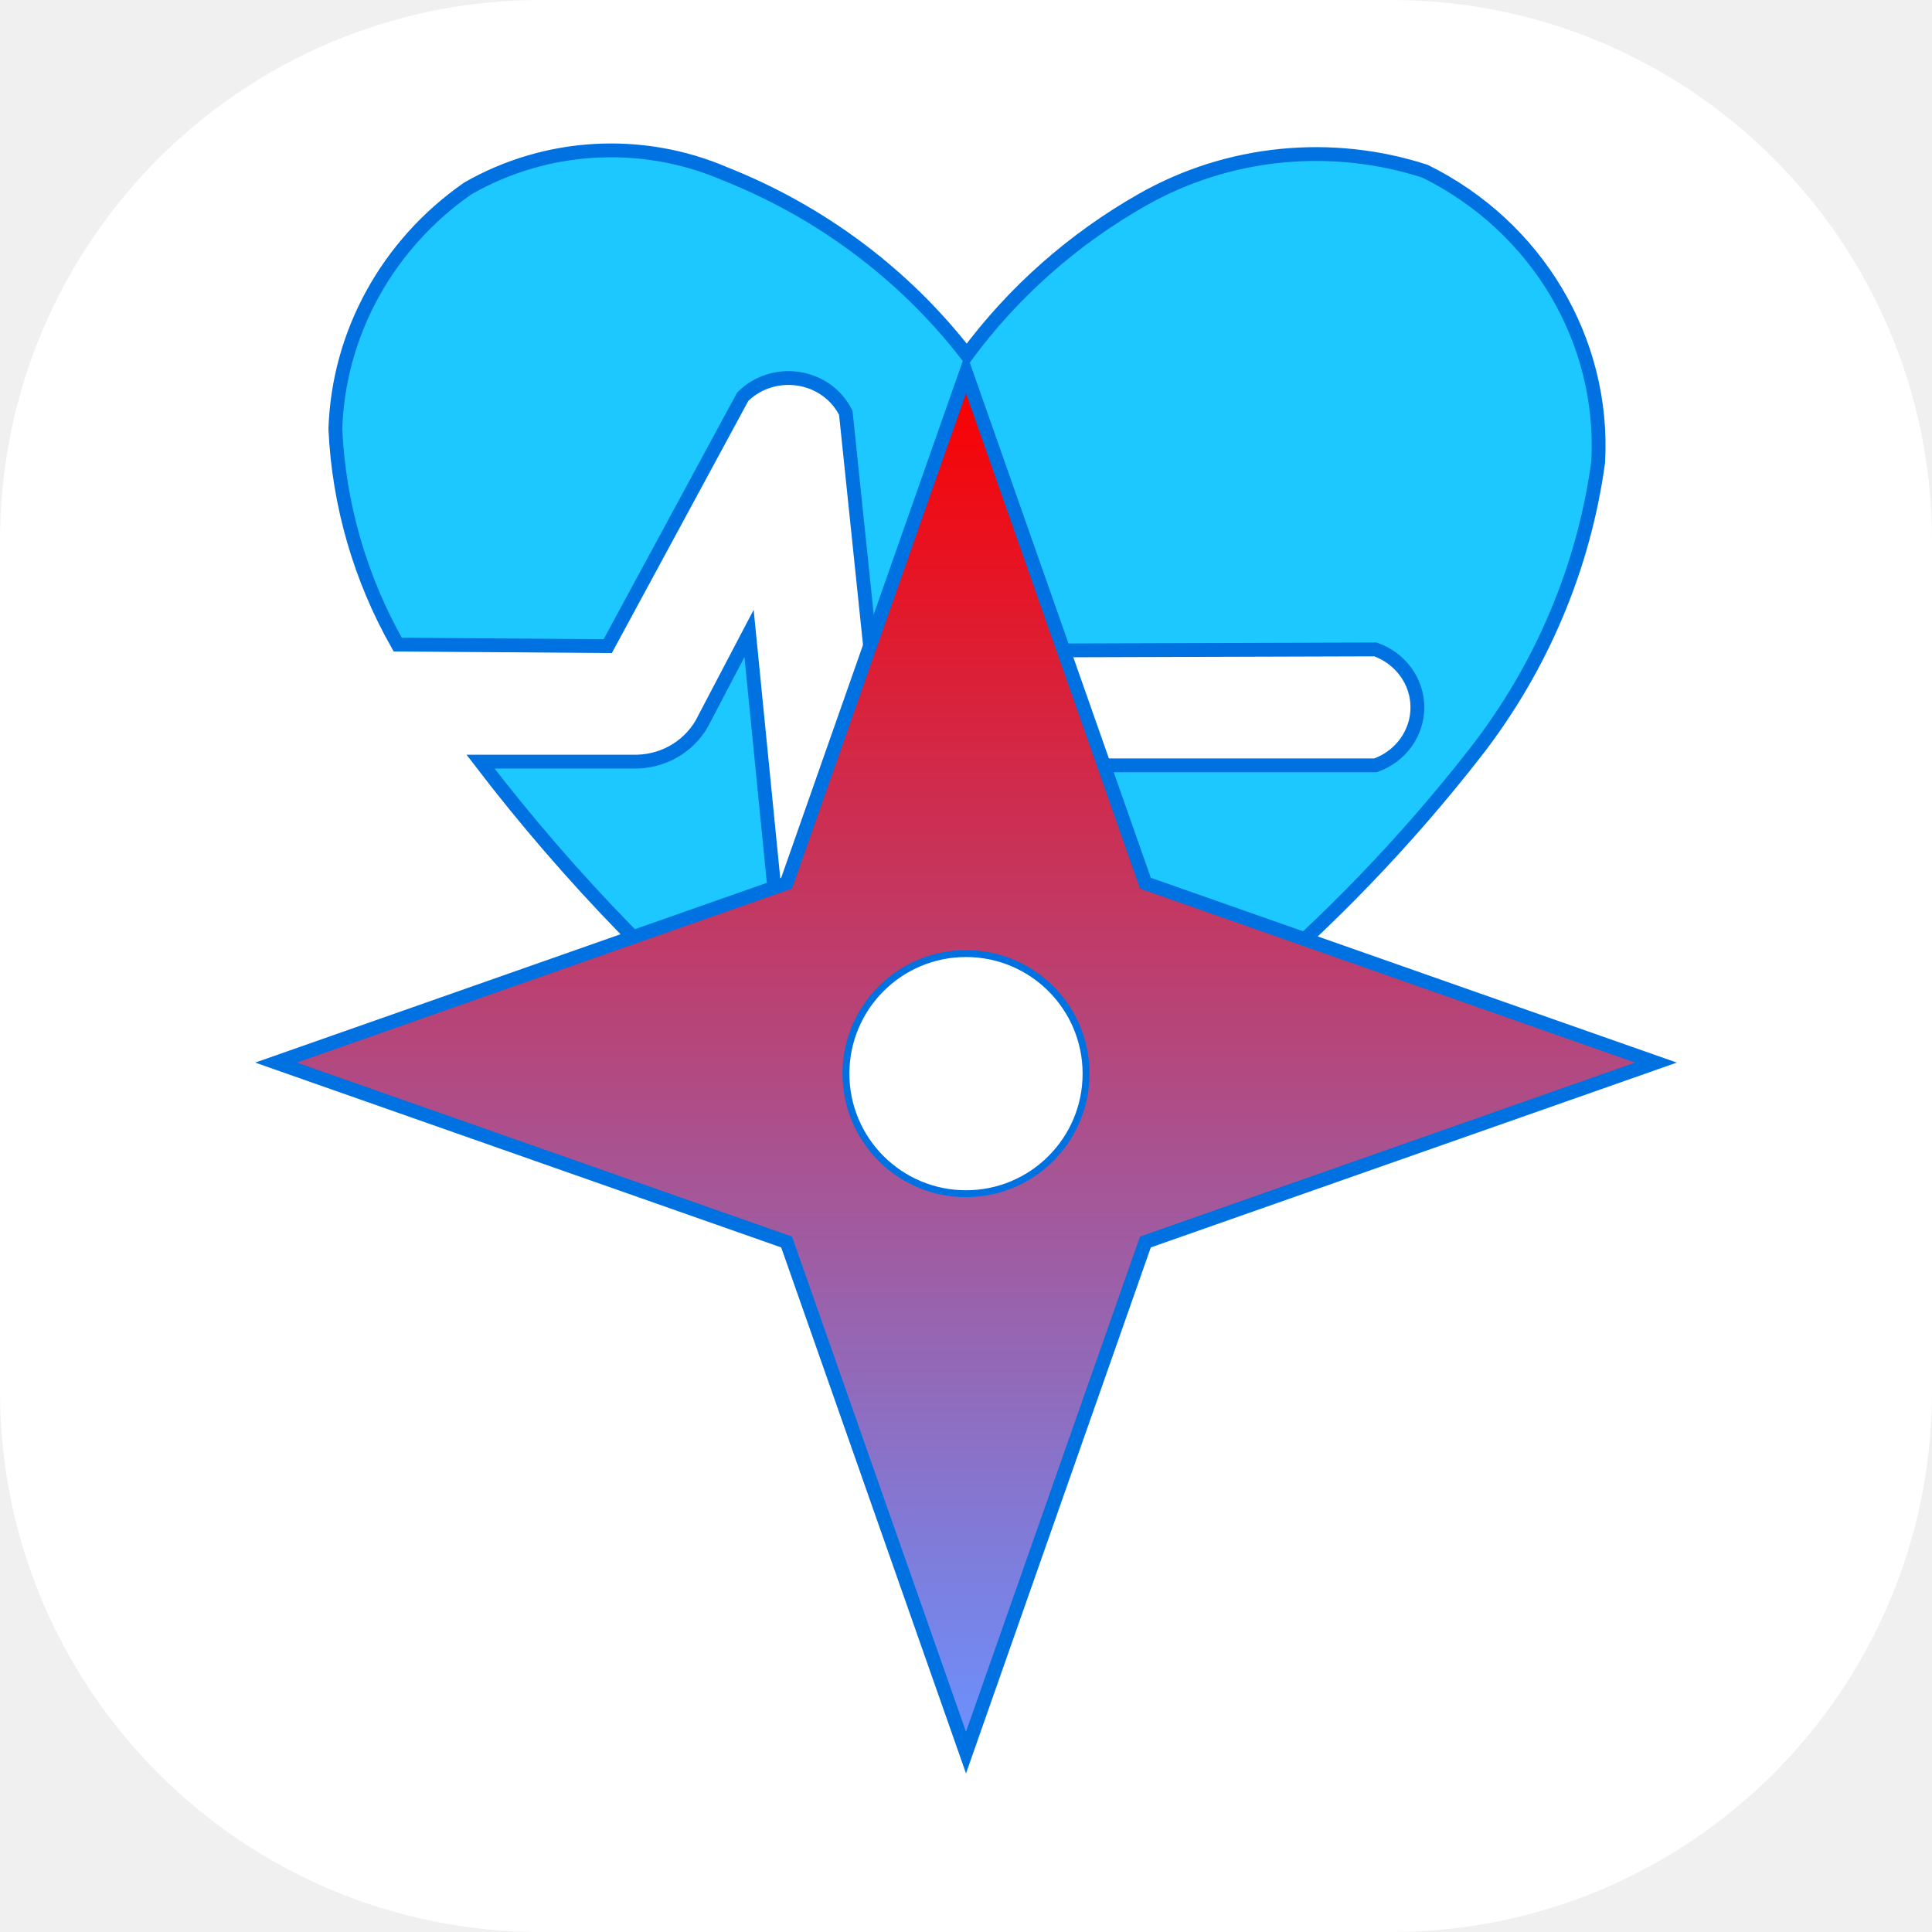
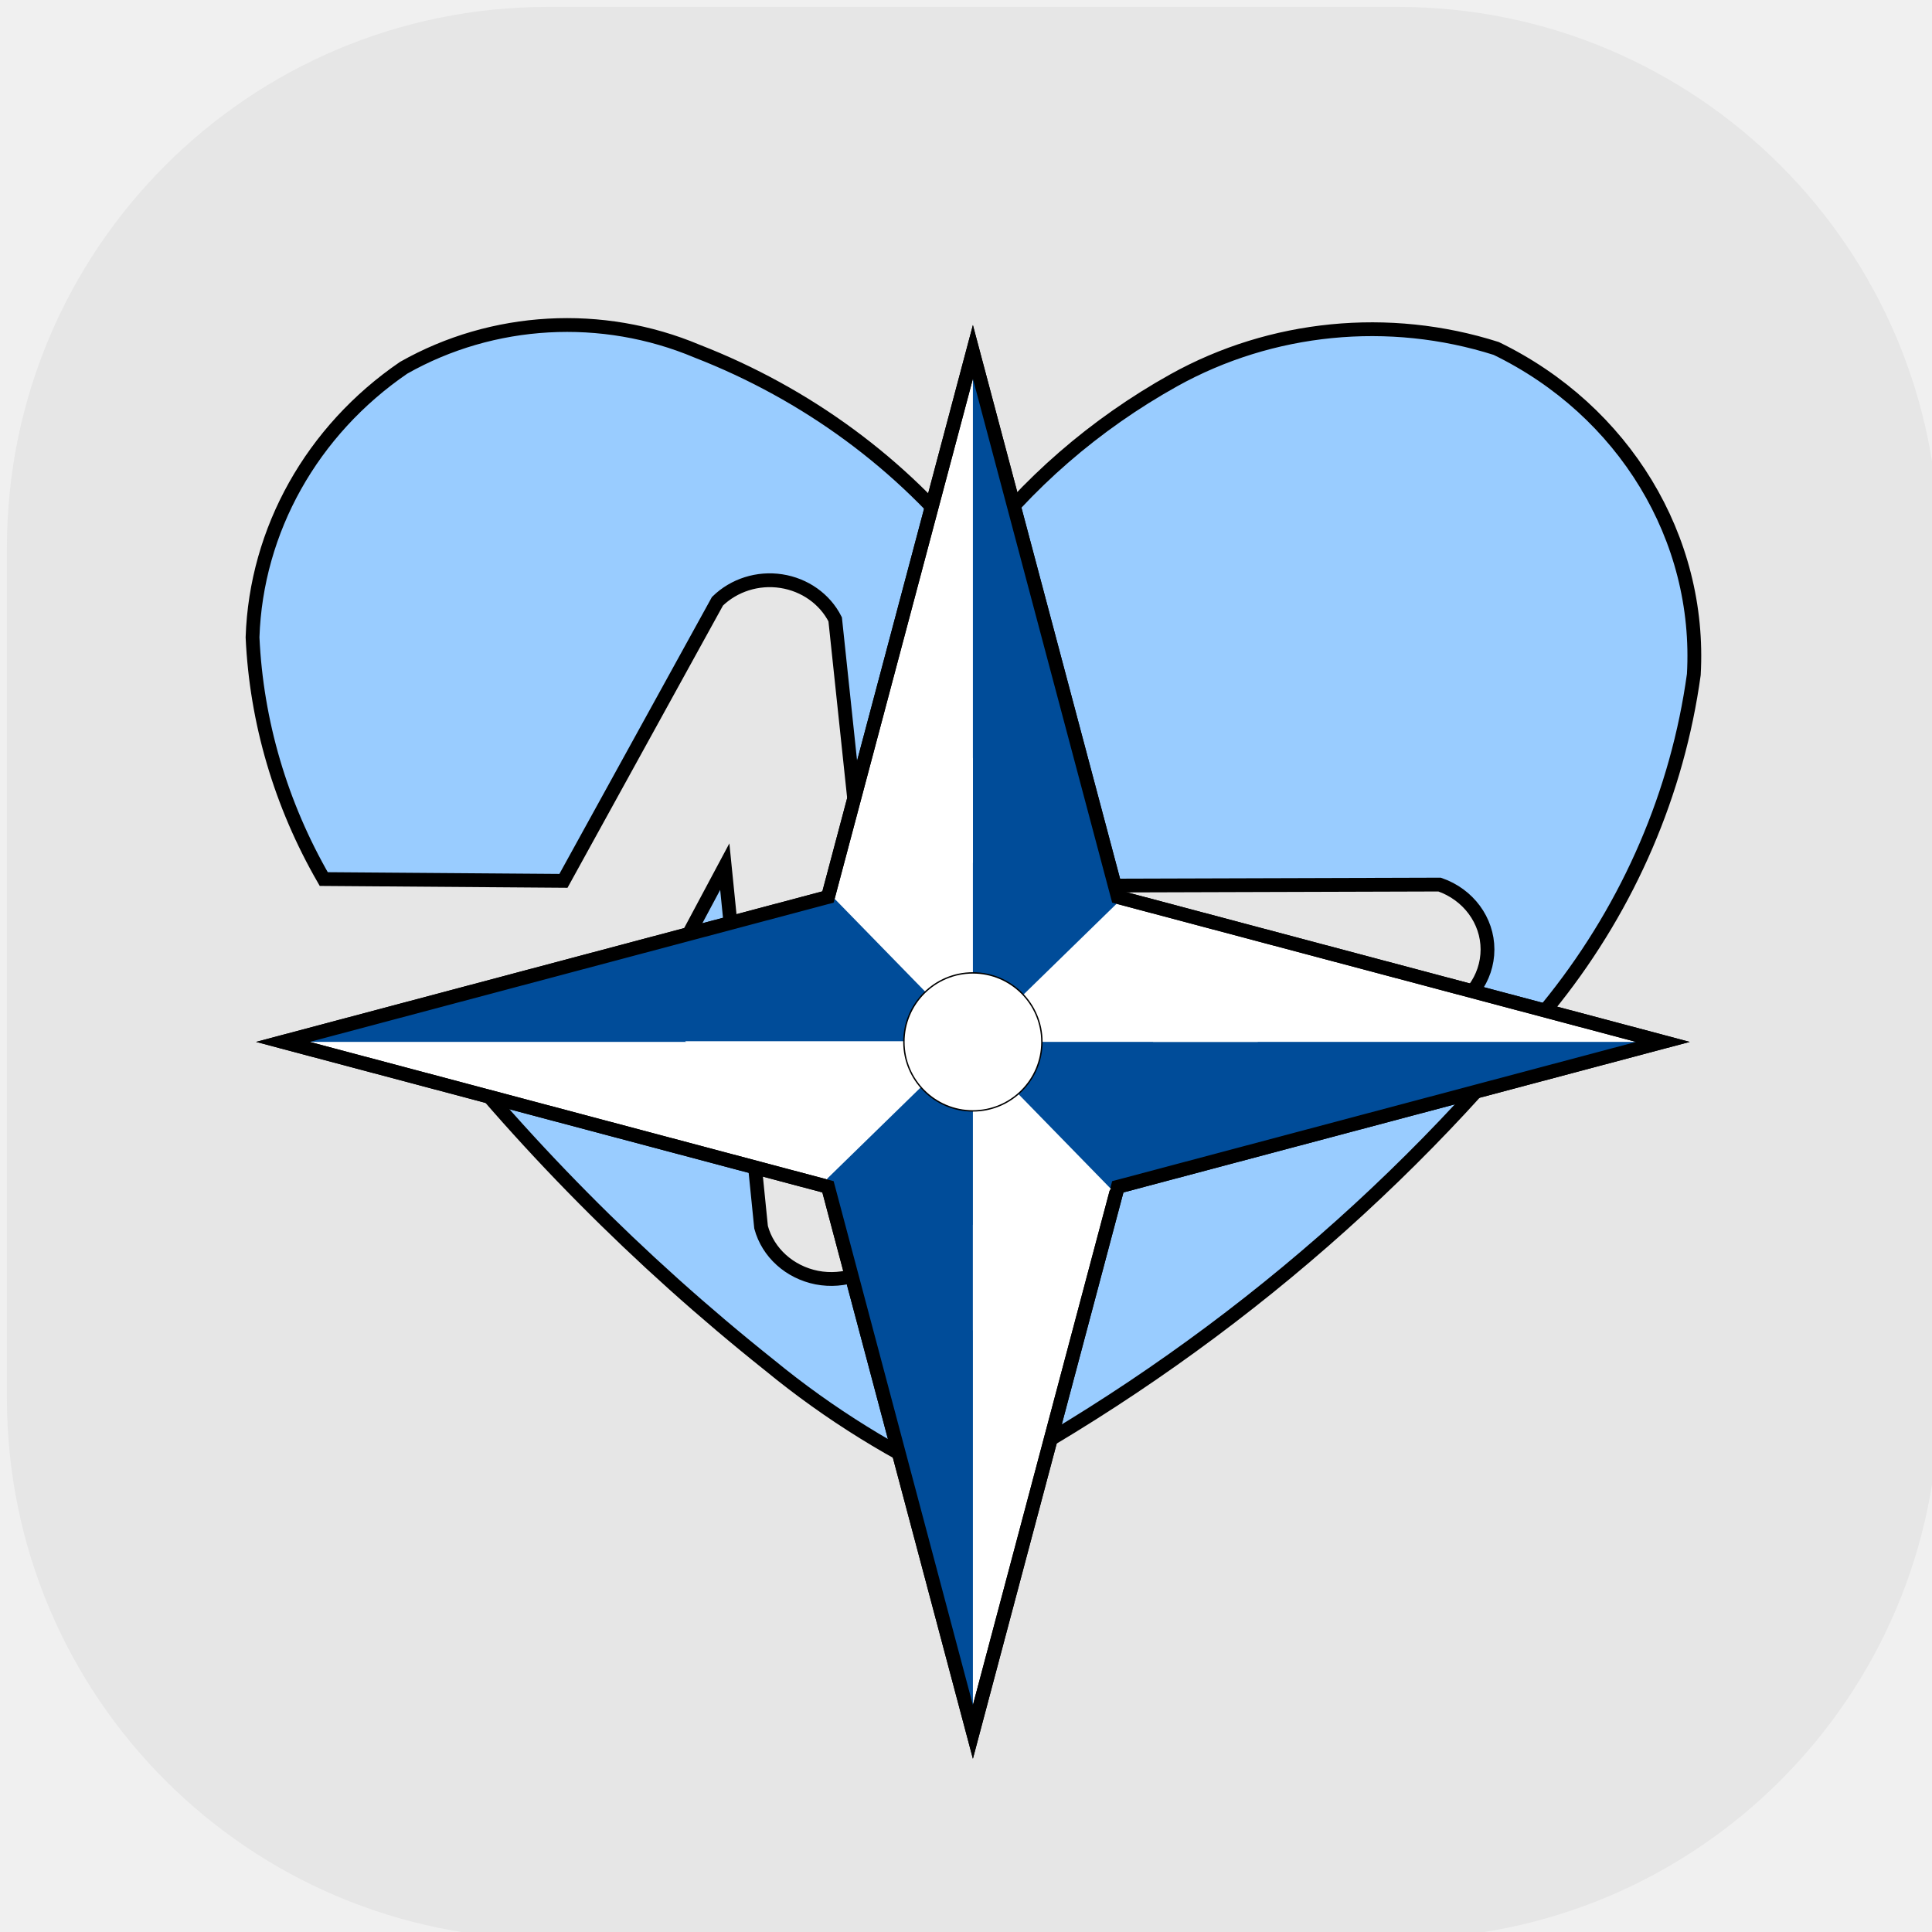
- <svg xmlns="http://www.w3.org/2000/svg" style="background: transparent; background-color: transparent; color-scheme: light;" version="1.1" width="140px" height="140px" viewBox="0 0 140 140" content="&lt;mxfile host=&quot;app.diagrams.net&quot; scale=&quot;1&quot; border=&quot;0&quot;&gt;&#10;  &lt;diagram name=&quot;Page-1&quot; id=&quot;o5OvVF_OzASVTQ5-wnKc&quot;&gt;&#10;    &lt;mxGraphModel dx=&quot;1276&quot; dy=&quot;1329&quot; grid=&quot;1&quot; gridSize=&quot;10&quot; guides=&quot;1&quot; tooltips=&quot;1&quot; connect=&quot;1&quot; arrows=&quot;1&quot; fold=&quot;1&quot; page=&quot;1&quot; pageScale=&quot;1&quot; pageWidth=&quot;850&quot; pageHeight=&quot;1100&quot; math=&quot;0&quot; shadow=&quot;0&quot;&gt;&#10;      &lt;root&gt;&#10;        &lt;mxCell id=&quot;0&quot; /&gt;&#10;        &lt;mxCell id=&quot;1&quot; parent=&quot;0&quot; /&gt;&#10;        &lt;mxCell id=&quot;2&quot; connectable=&quot;0&quot; parent=&quot;1&quot; style=&quot;group&quot; value=&quot;&quot; vertex=&quot;1&quot;&gt;&#10;          &lt;mxGeometry height=&quot;140&quot; width=&quot;140&quot; x=&quot;1205&quot; y=&quot;-650&quot; as=&quot;geometry&quot; /&gt;&#10;        &lt;/mxCell&gt;&#10;        &lt;mxCell id=&quot;3&quot; parent=&quot;2&quot; style=&quot;rounded=1;whiteSpace=wrap;html=1;strokeColor=none;arcSize=28;fillColor=default;&quot; value=&quot;&quot; vertex=&quot;1&quot;&gt;&#10;          &lt;mxGeometry height=&quot;140&quot; width=&quot;140&quot; as=&quot;geometry&quot; /&gt;&#10;        &lt;/mxCell&gt;&#10;        &lt;mxCell id=&quot;4&quot; connectable=&quot;0&quot; parent=&quot;2&quot; style=&quot;group&quot; value=&quot;&quot; vertex=&quot;1&quot;&gt;&#10;          &lt;mxGeometry height=&quot;117.8&quot; width=&quot;100&quot; x=&quot;20&quot; y=&quot;10&quot; as=&quot;geometry&quot; /&gt;&#10;        &lt;/mxCell&gt;&#10;        &lt;mxCell id=&quot;5&quot; parent=&quot;4&quot; style=&quot;verticalLabelPosition=bottom;html=1;verticalAlign=top;align=center;strokeColor=#0071E0;fillColor=#1DC7FF;shape=mxgraph.azure.health_monitoring;strokeWidth=1;&quot; value=&quot;&quot; vertex=&quot;1&quot;&gt;&#10;          &lt;mxGeometry height=&quot;76&quot; width=&quot;92&quot; x=&quot;4.3&quot; as=&quot;geometry&quot; /&gt;&#10;        &lt;/mxCell&gt;&#10;        &lt;mxCell id=&quot;6&quot; parent=&quot;4&quot; style=&quot;verticalLabelPosition=bottom;verticalAlign=top;html=1;shape=mxgraph.basic.4_point_star_2;dx=0.74;strokeWidth=1;fillStyle=auto;fillColor=light-dark(#6B91FF,#5C7FCE);gradientColor=#FA0000;gradientDirection=north;strokeColor=#0071E0;&quot; value=&quot;&quot; vertex=&quot;1&quot;&gt;&#10;          &lt;mxGeometry height=&quot;100&quot; width=&quot;100&quot; y=&quot;17&quot; as=&quot;geometry&quot; /&gt;&#10;        &lt;/mxCell&gt;&#10;        &lt;mxCell id=&quot;7&quot; parent=&quot;4&quot; style=&quot;ellipse;whiteSpace=wrap;html=1;aspect=fixed;fillColor=default;strokeColor=light-dark(#0071E0,#5C7FCE);strokeWidth=0.5;&quot; value=&quot;&quot; vertex=&quot;1&quot;&gt;&#10;          &lt;mxGeometry height=&quot;17.4&quot; width=&quot;17.4&quot; x=&quot;41.3&quot; y=&quot;59.1&quot; as=&quot;geometry&quot; /&gt;&#10;        &lt;/mxCell&gt;&#10;      &lt;/root&gt;&#10;    &lt;/mxGraphModel&gt;&#10;  &lt;/diagram&gt;&#10;&lt;/mxfile&gt;&#10;">
-   <defs>
-     <linearGradient x1="0%" y1="100%" x2="0%" y2="0%" id="drawio-svg-AUFPAwltGtKPxoDvUfi6-gradient-_fa0000-1-_6b91ff-1-s-0">
-       <stop offset="0%" stop-color="#6B91FF" stop-opacity="1" style="stop-color: rgb(107, 145, 255); stop-opacity: 1;" />
-       <stop offset="100%" stop-color="#FA0000" stop-opacity="1" style="stop-color: rgb(250, 0, 0); stop-opacity: 1;" />
-     </linearGradient>
-   </defs>
+ <svg xmlns="http://www.w3.org/2000/svg" style="background: transparent; background-color: transparent; color-scheme: light;" version="1.1" width="140px" height="140px" viewBox="0 0 140 140" content="&lt;mxfile host=&quot;app.diagrams.net&quot; scale=&quot;1&quot; border=&quot;0&quot;&gt;&#10;  &lt;diagram name=&quot;Page-1&quot; id=&quot;LwB4GW8apkjX9hQd5UW_&quot;&gt;&#10;    &lt;mxGraphModel dx=&quot;1608&quot; dy=&quot;1508&quot; grid=&quot;1&quot; gridSize=&quot;10&quot; guides=&quot;1&quot; tooltips=&quot;1&quot; connect=&quot;1&quot; arrows=&quot;1&quot; fold=&quot;1&quot; page=&quot;1&quot; pageScale=&quot;1&quot; pageWidth=&quot;850&quot; pageHeight=&quot;1100&quot; math=&quot;0&quot; shadow=&quot;0&quot;&gt;&#10;      &lt;root&gt;&#10;        &lt;mxCell id=&quot;0&quot; /&gt;&#10;        &lt;mxCell id=&quot;1&quot; parent=&quot;0&quot; /&gt;&#10;        &lt;mxCell id=&quot;2&quot; connectable=&quot;0&quot; parent=&quot;1&quot; style=&quot;group&quot; value=&quot;&quot; vertex=&quot;1&quot;&gt;&#10;          &lt;mxGeometry height=&quot;140&quot; width=&quot;140&quot; x=&quot;1210&quot; y=&quot;-835&quot; as=&quot;geometry&quot; /&gt;&#10;        &lt;/mxCell&gt;&#10;        &lt;mxCell id=&quot;3&quot; parent=&quot;2&quot; style=&quot;rounded=1;whiteSpace=wrap;html=1;strokeColor=none;arcSize=28;fillColor=#E6E6E6;&quot; value=&quot;&quot; vertex=&quot;1&quot;&gt;&#10;          &lt;mxGeometry height=&quot;140&quot; width=&quot;140&quot; as=&quot;geometry&quot; /&gt;&#10;        &lt;/mxCell&gt;&#10;        &lt;mxCell id=&quot;4&quot; connectable=&quot;0&quot; parent=&quot;2&quot; style=&quot;group;fillColor=none;&quot; value=&quot;&quot; vertex=&quot;1&quot;&gt;&#10;          &lt;mxGeometry height=&quot;100&quot; width=&quot;120&quot; x=&quot;20&quot; y=&quot;25&quot; as=&quot;geometry&quot; /&gt;&#10;        &lt;/mxCell&gt;&#10;        &lt;mxCell id=&quot;5&quot; parent=&quot;4&quot; style=&quot;verticalLabelPosition=bottom;html=1;verticalAlign=top;align=center;strokeColor=default;fillColor=#99CCFF;shape=mxgraph.azure.health_monitoring;&quot; value=&quot;&quot; vertex=&quot;1&quot;&gt;&#10;          &lt;mxGeometry height=&quot;85.2&quot; width=&quot;105&quot; x=&quot;-2.2&quot; y=&quot;-2.95&quot; as=&quot;geometry&quot; /&gt;&#10;        &lt;/mxCell&gt;&#10;        &lt;mxCell id=&quot;6&quot; parent=&quot;4&quot; style=&quot;verticalLabelPosition=bottom;verticalAlign=top;html=1;shape=mxgraph.basic.4_point_star_2;dx=0.79;strokeWidth=1;fillStyle=auto;fillColor=default;gradientColor=none;gradientDirection=north;strokeColor=default;&quot; value=&quot;&quot; vertex=&quot;1&quot;&gt;&#10;          &lt;mxGeometry height=&quot;100&quot; width=&quot;100&quot; as=&quot;geometry&quot; /&gt;&#10;        &lt;/mxCell&gt;&#10;        &lt;mxCell id=&quot;7&quot; parent=&quot;4&quot; style=&quot;verticalLabelPosition=bottom;verticalAlign=top;html=1;shape=mxgraph.basic.orthogonal_triangle;fillColor=#004C99;strokeColor=none;&quot; value=&quot;&quot; vertex=&quot;1&quot;&gt;&#10;          &lt;mxGeometry height=&quot;55&quot; width=&quot;14.5&quot; x=&quot;50&quot; y=&quot;0.5&quot; as=&quot;geometry&quot; /&gt;&#10;        &lt;/mxCell&gt;&#10;        &lt;mxCell id=&quot;8&quot; parent=&quot;4&quot; style=&quot;verticalLabelPosition=bottom;verticalAlign=top;html=1;shape=mxgraph.basic.orthogonal_triangle;fillColor=#004C99;strokeColor=none;rotation=90;&quot; value=&quot;&quot; vertex=&quot;1&quot;&gt;&#10;          &lt;mxGeometry height=&quot;55&quot; width=&quot;14.5&quot; x=&quot;65.5&quot; y=&quot;29.75&quot; as=&quot;geometry&quot; /&gt;&#10;        &lt;/mxCell&gt;&#10;        &lt;mxCell id=&quot;9&quot; parent=&quot;4&quot; style=&quot;verticalLabelPosition=bottom;verticalAlign=top;html=1;shape=mxgraph.basic.orthogonal_triangle;fillColor=#004C99;strokeColor=none;rotation=-180;&quot; value=&quot;&quot; vertex=&quot;1&quot;&gt;&#10;          &lt;mxGeometry height=&quot;55&quot; width=&quot;14.5&quot; x=&quot;35.5&quot; y=&quot;45&quot; as=&quot;geometry&quot; /&gt;&#10;        &lt;/mxCell&gt;&#10;        &lt;mxCell id=&quot;10&quot; parent=&quot;4&quot; style=&quot;verticalLabelPosition=bottom;verticalAlign=top;html=1;shape=mxgraph.basic.orthogonal_triangle;fillColor=#004C99;strokeColor=none;rotation=-90;&quot; value=&quot;&quot; vertex=&quot;1&quot;&gt;&#10;          &lt;mxGeometry height=&quot;55&quot; width=&quot;14.5&quot; x=&quot;21&quot; y=&quot;15.25&quot; as=&quot;geometry&quot; /&gt;&#10;        &lt;/mxCell&gt;&#10;        &lt;mxCell id=&quot;11&quot; parent=&quot;4&quot; style=&quot;verticalLabelPosition=bottom;verticalAlign=top;html=1;shape=mxgraph.basic.4_point_star_2;dx=0.79;strokeWidth=1;fillStyle=auto;fillColor=none;gradientColor=none;gradientDirection=north;strokeColor=default;&quot; value=&quot;&quot; vertex=&quot;1&quot;&gt;&#10;          &lt;mxGeometry height=&quot;100&quot; width=&quot;100&quot; as=&quot;geometry&quot; /&gt;&#10;        &lt;/mxCell&gt;&#10;        &lt;mxCell id=&quot;12&quot; parent=&quot;4&quot; style=&quot;triangle;whiteSpace=wrap;html=1;strokeColor=none;rotation=-90;&quot; value=&quot;&quot; vertex=&quot;1&quot;&gt;&#10;          &lt;mxGeometry height=&quot;20.5&quot; width=&quot;10&quot; x=&quot;55.4&quot; y=&quot;34.75&quot; as=&quot;geometry&quot; /&gt;&#10;        &lt;/mxCell&gt;&#10;        &lt;mxCell id=&quot;13&quot; parent=&quot;4&quot; style=&quot;triangle;whiteSpace=wrap;html=1;strokeColor=none;rotation=0;&quot; value=&quot;&quot; vertex=&quot;1&quot;&gt;&#10;          &lt;mxGeometry height=&quot;20.5&quot; width=&quot;10&quot; x=&quot;50&quot; y=&quot;50.4&quot; as=&quot;geometry&quot; /&gt;&#10;        &lt;/mxCell&gt;&#10;        &lt;mxCell id=&quot;14&quot; parent=&quot;4&quot; style=&quot;triangle;whiteSpace=wrap;html=1;strokeColor=none;rotation=90;&quot; value=&quot;&quot; vertex=&quot;1&quot;&gt;&#10;          &lt;mxGeometry height=&quot;20.5&quot; width=&quot;10&quot; x=&quot;34.4&quot; y=&quot;44.7&quot; as=&quot;geometry&quot; /&gt;&#10;        &lt;/mxCell&gt;&#10;        &lt;mxCell id=&quot;15&quot; parent=&quot;4&quot; style=&quot;triangle;whiteSpace=wrap;html=1;strokeColor=none;rotation=-180;&quot; value=&quot;&quot; vertex=&quot;1&quot;&gt;&#10;          &lt;mxGeometry height=&quot;20.5&quot; width=&quot;10&quot; x=&quot;40&quot; y=&quot;29.4&quot; as=&quot;geometry&quot; /&gt;&#10;        &lt;/mxCell&gt;&#10;        &lt;mxCell id=&quot;16&quot; parent=&quot;4&quot; style=&quot;ellipse;whiteSpace=wrap;html=1;aspect=fixed;strokeColor=default;strokeWidth=0.1;&quot; value=&quot;&quot; vertex=&quot;1&quot;&gt;&#10;          &lt;mxGeometry height=&quot;10&quot; width=&quot;10&quot; x=&quot;45&quot; y=&quot;45&quot; as=&quot;geometry&quot; /&gt;&#10;        &lt;/mxCell&gt;&#10;      &lt;/root&gt;&#10;    &lt;/mxGraphModel&gt;&#10;  &lt;/diagram&gt;&#10;&lt;/mxfile&gt;&#10;">
+   <defs />
  <g>
    <g data-cell-id="0">
      <g data-cell-id="1">
        <g data-cell-id="hIDI9L5IPPiffkUwUQZ6-72">
          <g data-cell-id="hIDI9L5IPPiffkUwUQZ6-28" />
          <g data-cell-id="hIDI9L5IPPiffkUwUQZ6-1" />
          <g data-cell-id="hIDI9L5IPPiffkUwUQZ6-30" />
          <g data-cell-id="hIDI9L5IPPiffkUwUQZ6-33" />
          <g data-cell-id="hIDI9L5IPPiffkUwUQZ6-2" />
          <g data-cell-id="hIDI9L5IPPiffkUwUQZ6-21" />
          <g data-cell-id="hIDI9L5IPPiffkUwUQZ6-3" />
          <g data-cell-id="hIDI9L5IPPiffkUwUQZ6-20">
            <g data-cell-id="hIDI9L5IPPiffkUwUQZ6-26" />
          </g>
          <g data-cell-id="hIDI9L5IPPiffkUwUQZ6-22" />
          <g data-cell-id="hIDI9L5IPPiffkUwUQZ6-15" />
          <g data-cell-id="hIDI9L5IPPiffkUwUQZ6-16" />
          <g data-cell-id="hIDI9L5IPPiffkUwUQZ6-17" />
          <g data-cell-id="hIDI9L5IPPiffkUwUQZ6-18" />
          <g data-cell-id="hIDI9L5IPPiffkUwUQZ6-5" />
          <g data-cell-id="hIDI9L5IPPiffkUwUQZ6-6" />
          <g data-cell-id="hIDI9L5IPPiffkUwUQZ6-12" />
          <g data-cell-id="hIDI9L5IPPiffkUwUQZ6-13" />
          <g data-cell-id="hIDI9L5IPPiffkUwUQZ6-27" />
          <g data-cell-id="hIDI9L5IPPiffkUwUQZ6-29" />
          <g data-cell-id="hIDI9L5IPPiffkUwUQZ6-31" />
          <g data-cell-id="hIDI9L5IPPiffkUwUQZ6-44" />
          <g data-cell-id="hIDI9L5IPPiffkUwUQZ6-32" />
          <g data-cell-id="hIDI9L5IPPiffkUwUQZ6-41">
            <g data-cell-id="hIDI9L5IPPiffkUwUQZ6-42">
              <g data-cell-id="hIDI9L5IPPiffkUwUQZ6-34" />
              <g data-cell-id="hIDI9L5IPPiffkUwUQZ6-36" />
              <g data-cell-id="hIDI9L5IPPiffkUwUQZ6-37" />
              <g data-cell-id="hIDI9L5IPPiffkUwUQZ6-39" />
              <g data-cell-id="hIDI9L5IPPiffkUwUQZ6-40" />
            </g>
          </g>
          <g data-cell-id="hIDI9L5IPPiffkUwUQZ6-65" />
          <g data-cell-id="hIDI9L5IPPiffkUwUQZ6-57" />
          <g data-cell-id="hIDI9L5IPPiffkUwUQZ6-63" />
          <g data-cell-id="hIDI9L5IPPiffkUwUQZ6-69" />
          <g data-cell-id="hIDI9L5IPPiffkUwUQZ6-64" />
          <g data-cell-id="hIDI9L5IPPiffkUwUQZ6-68" />
          <g data-cell-id="hIDI9L5IPPiffkUwUQZ6-70" />
          <g data-cell-id="hIDI9L5IPPiffkUwUQZ6-67" />
        </g>
        <g data-cell-id="lBW2sjFcQ-XMQlbdI0Dv-21">
          <g data-cell-id="lBW2sjFcQ-XMQlbdI0Dv-32">
            <g data-cell-id="lBW2sjFcQ-XMQlbdI0Dv-29" />
            <g data-cell-id="lBW2sjFcQ-XMQlbdI0Dv-30" />
          </g>
          <g data-cell-id="lBW2sjFcQ-XMQlbdI0Dv-39" />
          <g data-cell-id="lBW2sjFcQ-XMQlbdI0Dv-40" />
          <g data-cell-id="lBW2sjFcQ-XMQlbdI0Dv-41">
            <g data-cell-id="lBW2sjFcQ-XMQlbdI0Dv-31" />
            <g data-cell-id="lBW2sjFcQ-XMQlbdI0Dv-33" />
          </g>
          <g data-cell-id="lBW2sjFcQ-XMQlbdI0Dv-66">
            <g data-cell-id="lBW2sjFcQ-XMQlbdI0Dv-35" />
            <g data-cell-id="lBW2sjFcQ-XMQlbdI0Dv-36" />
          </g>
        </g>
        <g data-cell-id="lBW2sjFcQ-XMQlbdI0Dv-43">
          <g data-cell-id="lBW2sjFcQ-XMQlbdI0Dv-60">
            <g data-cell-id="lBW2sjFcQ-XMQlbdI0Dv-58" />
            <g data-cell-id="lBW2sjFcQ-XMQlbdI0Dv-59" />
          </g>
          <g data-cell-id="lBW2sjFcQ-XMQlbdI0Dv-63">
            <g data-cell-id="lBW2sjFcQ-XMQlbdI0Dv-61" />
            <g data-cell-id="lBW2sjFcQ-XMQlbdI0Dv-64" />
            <g data-cell-id="lBW2sjFcQ-XMQlbdI0Dv-62" />
          </g>
        </g>
        <g data-cell-id="lBW2sjFcQ-XMQlbdI0Dv-68" />
        <g data-cell-id="lBW2sjFcQ-XMQlbdI0Dv-69">
          <g data-cell-id="lBW2sjFcQ-XMQlbdI0Dv-70" />
          <g data-cell-id="lBW2sjFcQ-XMQlbdI0Dv-74">
            <g data-cell-id="lBW2sjFcQ-XMQlbdI0Dv-71" />
            <g data-cell-id="lBW2sjFcQ-XMQlbdI0Dv-72" />
          </g>
          <g data-cell-id="lBW2sjFcQ-XMQlbdI0Dv-78">
            <g data-cell-id="lBW2sjFcQ-XMQlbdI0Dv-84" />
            <g data-cell-id="lBW2sjFcQ-XMQlbdI0Dv-73" />
            <g data-cell-id="lBW2sjFcQ-XMQlbdI0Dv-75" />
          </g>
          <g data-cell-id="lBW2sjFcQ-XMQlbdI0Dv-79">
            <g data-cell-id="lBW2sjFcQ-XMQlbdI0Dv-76" />
            <g data-cell-id="lBW2sjFcQ-XMQlbdI0Dv-77" />
          </g>
          <g data-cell-id="lBW2sjFcQ-XMQlbdI0Dv-82">
            <g data-cell-id="lBW2sjFcQ-XMQlbdI0Dv-80" />
            <g data-cell-id="lBW2sjFcQ-XMQlbdI0Dv-81" />
          </g>
          <g data-cell-id="lBW2sjFcQ-XMQlbdI0Dv-85" />
          <g data-cell-id="lBW2sjFcQ-XMQlbdI0Dv-88" />
        </g>
        <g data-cell-id="lBW2sjFcQ-XMQlbdI0Dv-89" />
        <g data-cell-id="lBW2sjFcQ-XMQlbdI0Dv-90">
          <g data-cell-id="lBW2sjFcQ-XMQlbdI0Dv-91" />
          <g data-cell-id="uz-Q5-4s2yM3L2aaqFOS-1" />
          <g data-cell-id="lBW2sjFcQ-XMQlbdI0Dv-119">
            <g data-cell-id="lBW2sjFcQ-XMQlbdI0Dv-111" />
            <g data-cell-id="lBW2sjFcQ-XMQlbdI0Dv-113" />
          </g>
          <g data-cell-id="lBW2sjFcQ-XMQlbdI0Dv-115">
            <g data-cell-id="lBW2sjFcQ-XMQlbdI0Dv-116" />
            <g data-cell-id="lBW2sjFcQ-XMQlbdI0Dv-118" />
          </g>
          <g data-cell-id="uz-Q5-4s2yM3L2aaqFOS-41">
            <g data-cell-id="lBW2sjFcQ-XMQlbdI0Dv-107" />
            <g data-cell-id="lBW2sjFcQ-XMQlbdI0Dv-108" />
          </g>
        </g>
        <g data-cell-id="lBW2sjFcQ-XMQlbdI0Dv-42" />
        <g data-cell-id="lBW2sjFcQ-XMQlbdI0Dv-55" />
        <g data-cell-id="uz-Q5-4s2yM3L2aaqFOS-39">
          <g data-cell-id="uz-Q5-4s2yM3L2aaqFOS-25" />
          <g data-cell-id="uz-Q5-4s2yM3L2aaqFOS-26" />
          <g data-cell-id="uz-Q5-4s2yM3L2aaqFOS-27" />
          <g data-cell-id="uz-Q5-4s2yM3L2aaqFOS-29" />
          <g data-cell-id="uz-Q5-4s2yM3L2aaqFOS-30" />
          <g data-cell-id="uz-Q5-4s2yM3L2aaqFOS-31" />
          <g data-cell-id="uz-Q5-4s2yM3L2aaqFOS-32" />
          <g data-cell-id="uz-Q5-4s2yM3L2aaqFOS-35" />
          <g data-cell-id="uz-Q5-4s2yM3L2aaqFOS-36">
            <g data-cell-id="uz-Q5-4s2yM3L2aaqFOS-37" />
          </g>
          <g data-cell-id="uz-Q5-4s2yM3L2aaqFOS-2" />
          <g data-cell-id="uz-Q5-4s2yM3L2aaqFOS-7">
            <g data-cell-id="uz-Q5-4s2yM3L2aaqFOS-4" />
            <g data-cell-id="uz-Q5-4s2yM3L2aaqFOS-6" />
          </g>
          <g data-cell-id="uz-Q5-4s2yM3L2aaqFOS-8">
            <g data-cell-id="uz-Q5-4s2yM3L2aaqFOS-9" />
            <g data-cell-id="uz-Q5-4s2yM3L2aaqFOS-10" />
          </g>
          <g data-cell-id="uz-Q5-4s2yM3L2aaqFOS-11">
            <g data-cell-id="uz-Q5-4s2yM3L2aaqFOS-12" />
            <g data-cell-id="uz-Q5-4s2yM3L2aaqFOS-13" />
          </g>
          <g data-cell-id="uz-Q5-4s2yM3L2aaqFOS-14">
            <g data-cell-id="uz-Q5-4s2yM3L2aaqFOS-15" />
            <g data-cell-id="uz-Q5-4s2yM3L2aaqFOS-16" />
          </g>
          <g data-cell-id="uz-Q5-4s2yM3L2aaqFOS-17">
            <g data-cell-id="uz-Q5-4s2yM3L2aaqFOS-18" />
            <g data-cell-id="uz-Q5-4s2yM3L2aaqFOS-19" />
          </g>
          <g data-cell-id="uz-Q5-4s2yM3L2aaqFOS-20">
            <g data-cell-id="uz-Q5-4s2yM3L2aaqFOS-21" />
            <g data-cell-id="uz-Q5-4s2yM3L2aaqFOS-22" />
          </g>
          <g data-cell-id="uz-Q5-4s2yM3L2aaqFOS-23" />
          <g data-cell-id="uz-Q5-4s2yM3L2aaqFOS-34" />
        </g>
        <g data-cell-id="wBhTKjwT3BVF3t9QQth6-30">
          <g data-cell-id="wBhTKjwT3BVF3t9QQth6-21" />
          <g data-cell-id="rTnDSG0oZVSqlUeI95vG-1" />
          <g data-cell-id="rTnDSG0oZVSqlUeI95vG-7">
            <g data-cell-id="rTnDSG0oZVSqlUeI95vG-4" />
            <g data-cell-id="rTnDSG0oZVSqlUeI95vG-5" />
            <g data-cell-id="rTnDSG0oZVSqlUeI95vG-6" />
          </g>
          <g data-cell-id="wBhTKjwT3BVF3t9QQth6-23" />
          <g data-cell-id="rTnDSG0oZVSqlUeI95vG-14">
            <g data-cell-id="rTnDSG0oZVSqlUeI95vG-15" />
            <g data-cell-id="rTnDSG0oZVSqlUeI95vG-16" />
            <g data-cell-id="rTnDSG0oZVSqlUeI95vG-18" />
          </g>
          <g data-cell-id="rTnDSG0oZVSqlUeI95vG-22">
            <g data-cell-id="rTnDSG0oZVSqlUeI95vG-19" />
            <g data-cell-id="rTnDSG0oZVSqlUeI95vG-20" />
            <g data-cell-id="rTnDSG0oZVSqlUeI95vG-21" />
          </g>
          <g data-cell-id="rTnDSG0oZVSqlUeI95vG-26">
            <g data-cell-id="rTnDSG0oZVSqlUeI95vG-23" />
            <g data-cell-id="rTnDSG0oZVSqlUeI95vG-24" />
            <g data-cell-id="rTnDSG0oZVSqlUeI95vG-25" />
          </g>
          <g data-cell-id="wBhTKjwT3BVF3t9QQth6-2">
            <g data-cell-id="rTnDSG0oZVSqlUeI95vG-27" />
            <g data-cell-id="rTnDSG0oZVSqlUeI95vG-28" />
            <g data-cell-id="wBhTKjwT3BVF3t9QQth6-1" />
          </g>
          <g data-cell-id="wBhTKjwT3BVF3t9QQth6-18">
            <g data-cell-id="rTnDSG0oZVSqlUeI95vG-2" />
            <g data-cell-id="wBhTKjwT3BVF3t9QQth6-15">
              <g data-cell-id="wBhTKjwT3BVF3t9QQth6-3" />
              <g data-cell-id="wBhTKjwT3BVF3t9QQth6-5" />
              <g data-cell-id="wBhTKjwT3BVF3t9QQth6-6" />
              <g data-cell-id="wBhTKjwT3BVF3t9QQth6-7" />
              <g data-cell-id="wBhTKjwT3BVF3t9QQth6-9" />
              <g data-cell-id="wBhTKjwT3BVF3t9QQth6-10" />
              <g data-cell-id="wBhTKjwT3BVF3t9QQth6-11" />
              <g data-cell-id="wBhTKjwT3BVF3t9QQth6-12" />
              <g data-cell-id="wBhTKjwT3BVF3t9QQth6-13" />
              <g data-cell-id="wBhTKjwT3BVF3t9QQth6-14" />
            </g>
            <g data-cell-id="wBhTKjwT3BVF3t9QQth6-17" />
          </g>
          <g data-cell-id="wBhTKjwT3BVF3t9QQth6-22" />
          <g data-cell-id="wBhTKjwT3BVF3t9QQth6-24" />
          <g data-cell-id="wBhTKjwT3BVF3t9QQth6-27" />
          <g data-cell-id="wBhTKjwT3BVF3t9QQth6-28" />
          <g data-cell-id="wBhTKjwT3BVF3t9QQth6-29" />
        </g>
        <g data-cell-id="7V5M-7QNnvs6g12hWtkx-29">
          <g data-cell-id="7V5M-7QNnvs6g12hWtkx-22" />
          <g data-cell-id="7V5M-7QNnvs6g12hWtkx-1" />
          <g data-cell-id="7V5M-7QNnvs6g12hWtkx-5" />
          <g data-cell-id="7V5M-7QNnvs6g12hWtkx-16" />
          <g data-cell-id="7V5M-7QNnvs6g12hWtkx-17" />
          <g data-cell-id="7V5M-7QNnvs6g12hWtkx-18">
            <g data-cell-id="7V5M-7QNnvs6g12hWtkx-7" />
            <g data-cell-id="7V5M-7QNnvs6g12hWtkx-8" />
            <g data-cell-id="7V5M-7QNnvs6g12hWtkx-9" />
          </g>
          <g data-cell-id="7V5M-7QNnvs6g12hWtkx-19">
            <g data-cell-id="7V5M-7QNnvs6g12hWtkx-11" />
            <g data-cell-id="7V5M-7QNnvs6g12hWtkx-12" />
          </g>
          <g data-cell-id="7V5M-7QNnvs6g12hWtkx-23" />
          <g data-cell-id="7V5M-7QNnvs6g12hWtkx-21" />
          <g data-cell-id="7V5M-7QNnvs6g12hWtkx-24">
            <g data-cell-id="7V5M-7QNnvs6g12hWtkx-6" />
            <g data-cell-id="7V5M-7QNnvs6g12hWtkx-20">
              <g data-cell-id="7V5M-7QNnvs6g12hWtkx-13" />
              <g data-cell-id="7V5M-7QNnvs6g12hWtkx-14" />
            </g>
          </g>
          <g data-cell-id="7V5M-7QNnvs6g12hWtkx-27" />
        </g>
        <g data-cell-id="7V5M-7QNnvs6g12hWtkx-37">
          <g data-cell-id="7V5M-7QNnvs6g12hWtkx-35" />
          <g data-cell-id="7V5M-7QNnvs6g12hWtkx-32">
            <g data-cell-id="7V5M-7QNnvs6g12hWtkx-33" />
          </g>
          <g data-cell-id="7V5M-7QNnvs6g12hWtkx-30" />
          <g data-cell-id="7V5M-7QNnvs6g12hWtkx-31" />
          <g data-cell-id="7V5M-7QNnvs6g12hWtkx-36" />
        </g>
        <g data-cell-id="7V5M-7QNnvs6g12hWtkx-44" />
        <g data-cell-id="7V5M-7QNnvs6g12hWtkx-45" />
        <g data-cell-id="7V5M-7QNnvs6g12hWtkx-46" />
        <g data-cell-id="7V5M-7QNnvs6g12hWtkx-52">
          <g data-cell-id="7V5M-7QNnvs6g12hWtkx-38" />
          <g data-cell-id="7V5M-7QNnvs6g12hWtkx-39" />
          <g data-cell-id="7V5M-7QNnvs6g12hWtkx-41" />
          <g data-cell-id="7V5M-7QNnvs6g12hWtkx-42" />
          <g data-cell-id="7V5M-7QNnvs6g12hWtkx-43" />
        </g>
        <g data-cell-id="7V5M-7QNnvs6g12hWtkx-47">
          <g data-cell-id="7V5M-7QNnvs6g12hWtkx-48" />
        </g>
        <g data-cell-id="7V5M-7QNnvs6g12hWtkx-53" />
        <g data-cell-id="7V5M-7QNnvs6g12hWtkx-54" />
        <g data-cell-id="7V5M-7QNnvs6g12hWtkx-55" />
        <g data-cell-id="7V5M-7QNnvs6g12hWtkx-57" />
        <g data-cell-id="7V5M-7QNnvs6g12hWtkx-58" />
        <g data-cell-id="7V5M-7QNnvs6g12hWtkx-59">
          <g data-cell-id="7V5M-7QNnvs6g12hWtkx-60" />
        </g>
        <g data-cell-id="7V5M-7QNnvs6g12hWtkx-61" />
        <g data-cell-id="7V5M-7QNnvs6g12hWtkx-62" />
        <g data-cell-id="vxfPa2VpZXyO7IMT338g-4">
          <g data-cell-id="7V5M-7QNnvs6g12hWtkx-49" />
          <g data-cell-id="7V5M-7QNnvs6g12hWtkx-50" />
          <g data-cell-id="7V5M-7QNnvs6g12hWtkx-51" />
        </g>
        <g data-cell-id="vxfPa2VpZXyO7IMT338g-3" />
        <g data-cell-id="vxfPa2VpZXyO7IMT338g-2" />
        <g data-cell-id="vxfPa2VpZXyO7IMT338g-14">
          <g data-cell-id="vxfPa2VpZXyO7IMT338g-5" />
          <g data-cell-id="vxfPa2VpZXyO7IMT338g-6" />
          <g data-cell-id="vxfPa2VpZXyO7IMT338g-13" />
          <g data-cell-id="vxfPa2VpZXyO7IMT338g-18" />
          <g data-cell-id="vxfPa2VpZXyO7IMT338g-19" />
          <g data-cell-id="vxfPa2VpZXyO7IMT338g-22" />
        </g>
        <g data-cell-id="vxfPa2VpZXyO7IMT338g-33">
          <g data-cell-id="vxfPa2VpZXyO7IMT338g-34" />
          <g data-cell-id="vxfPa2VpZXyO7IMT338g-35" />
          <g data-cell-id="vxfPa2VpZXyO7IMT338g-36" />
          <g data-cell-id="vxfPa2VpZXyO7IMT338g-37" />
          <g data-cell-id="vxfPa2VpZXyO7IMT338g-38" />
          <g data-cell-id="vxfPa2VpZXyO7IMT338g-39" />
        </g>
        <g data-cell-id="IvrBo-hHxA-01Akgs2d2-25">
          <g data-cell-id="IvrBo-hHxA-01Akgs2d2-11" />
          <g data-cell-id="IvrBo-hHxA-01Akgs2d2-12" />
          <g data-cell-id="IvrBo-hHxA-01Akgs2d2-19">
            <g data-cell-id="IvrBo-hHxA-01Akgs2d2-15" />
            <g data-cell-id="IvrBo-hHxA-01Akgs2d2-13" />
            <g data-cell-id="IvrBo-hHxA-01Akgs2d2-23" />
          </g>
        </g>
        <g data-cell-id="IvrBo-hHxA-01Akgs2d2-26">
          <g data-cell-id="IvrBo-hHxA-01Akgs2d2-27" />
          <g data-cell-id="IvrBo-hHxA-01Akgs2d2-28" />
          <g data-cell-id="IvrBo-hHxA-01Akgs2d2-29">
            <g data-cell-id="IvrBo-hHxA-01Akgs2d2-30" />
            <g data-cell-id="IvrBo-hHxA-01Akgs2d2-31" />
            <g data-cell-id="IvrBo-hHxA-01Akgs2d2-32" />
          </g>
        </g>
        <g data-cell-id="IvrBo-hHxA-01Akgs2d2-44">
-           <g />
-           <g data-cell-id="IvrBo-hHxA-01Akgs2d2-43">
-             <g>
-               <rect x="0" y="0" width="140" height="140" rx="39.2" ry="39.2" fill="#ffffff" stroke="none" pointer-events="all" style="fill: rgb(255, 255, 255);" />
-             </g>
-           </g>
+           <g data-cell-id="IvrBo-hHxA-01Akgs2d2-43" />
          <g data-cell-id="IvrBo-hHxA-01Akgs2d2-36">
-             <g />
-             <g data-cell-id="IvrBo-hHxA-01Akgs2d2-37">
-               <g>
-                 <path d="M 28.82 46.71 C 26.09 41.9 24.55 36.55 24.3 31.08 C 24.53 24.14 28.08 17.71 33.89 13.66 C 39.56 10.4 46.51 10 52.53 12.59 C 59.49 15.35 65.55 19.89 70.06 25.72 C 73.44 21.15 77.78 17.31 82.79 14.47 C 88.99 10.95 96.45 10.2 103.27 12.41 C 111.38 16.42 116.3 24.68 115.81 33.49 C 114.77 41.1 111.72 48.33 106.96 54.47 C 96.9 67.39 84.18 78.12 69.59 86 C 65.1 83.93 60.91 81.29 57.14 78.14 C 48.79 71.37 41.3 63.66 34.82 55.19 L 46.16 55.19 C 48.28 55.14 50.17 53.92 51.05 52.06 L 54.28 45.9 L 56.59 69.21 C 57.03 70.86 58.4 72.12 60.13 72.47 C 61.85 72.81 63.63 72.17 64.71 70.82 L 72.64 55.46 L 99.67 55.46 C 101.49 54.82 102.71 53.14 102.71 51.26 C 102.71 49.38 101.49 47.7 99.67 47.06 L 70.52 47.15 C 68.86 46.99 67.23 47.7 66.27 49.03 L 63.78 53.85 L 61.29 29.92 C 60.64 28.6 59.36 27.68 57.87 27.45 C 56.38 27.22 54.87 27.7 53.82 28.75 L 44.04 46.82 Z" fill="#1dc7ff" stroke="#0071e0" stroke-miterlimit="10" pointer-events="all" style="fill: rgb(29, 199, 255); stroke: rgb(0, 113, 224);" />
-               </g>
-             </g>
-             <g data-cell-id="IvrBo-hHxA-01Akgs2d2-38">
-               <g>
-                 <path d="M 20 77 L 57 64 L 70 27 L 83 64 L 120 77 L 83 90 L 70 127 L 57 90 Z" fill="url(#drawio-svg-AUFPAwltGtKPxoDvUfi6-gradient-_fa0000-1-_6b91ff-1-s-0)" stroke="#0071e0" stroke-miterlimit="10" pointer-events="all" style="fill: url(&quot;#drawio-svg-AUFPAwltGtKPxoDvUfi6-gradient-_fa0000-1-_6b91ff-1-s-0&quot;); stroke: rgb(0, 113, 224);" />
-               </g>
-             </g>
-             <g data-cell-id="IvrBo-hHxA-01Akgs2d2-39">
-               <g>
-                 <ellipse cx="70" cy="77.8" rx="8.7" ry="8.7" fill="#ffffff" stroke="#0071e0" stroke-width="0.5" pointer-events="all" style="fill: rgb(255, 255, 255); stroke: rgb(0, 113, 224);" />
+             <g data-cell-id="IvrBo-hHxA-01Akgs2d2-37" />
+             <g data-cell-id="IvrBo-hHxA-01Akgs2d2-38" />
+             <g data-cell-id="IvrBo-hHxA-01Akgs2d2-39" />
+           </g>
+         </g>
+         <g data-cell-id="IUS473mmxODAwruVPZJ--2" />
+         <g data-cell-id="IUS473mmxODAwruVPZJ--3" />
+         <g data-cell-id="IUS473mmxODAwruVPZJ--4" />
+         <g data-cell-id="IUS473mmxODAwruVPZJ--33">
+           <g data-cell-id="IUS473mmxODAwruVPZJ--36" />
+           <g data-cell-id="IUS473mmxODAwruVPZJ--37" />
+           <g data-cell-id="IUS473mmxODAwruVPZJ--20" />
+           <g data-cell-id="IUS473mmxODAwruVPZJ--21" />
+           <g data-cell-id="IUS473mmxODAwruVPZJ--22" />
+           <g data-cell-id="IUS473mmxODAwruVPZJ--23" />
+           <g data-cell-id="IUS473mmxODAwruVPZJ--11" />
+           <g data-cell-id="IUS473mmxODAwruVPZJ--27" />
+           <g data-cell-id="IUS473mmxODAwruVPZJ--28" />
+           <g data-cell-id="IUS473mmxODAwruVPZJ--29" />
+           <g data-cell-id="IUS473mmxODAwruVPZJ--30" />
+           <g data-cell-id="IUS473mmxODAwruVPZJ--8" />
+         </g>
+         <g data-cell-id="IUS473mmxODAwruVPZJ--52">
+           <g transform="translate(0.5,0.5)" />
+           <g data-cell-id="IUS473mmxODAwruVPZJ--38">
+             <g transform="translate(0.5,0.5)">
+               <rect x="0" y="0" width="140" height="140" rx="39.2" ry="39.2" fill="#e6e6e6" stroke="none" pointer-events="all" style="fill: rgb(230, 230, 230);" />
+             </g>
+           </g>
+           <g data-cell-id="IUS473mmxODAwruVPZJ--39">
+             <g transform="translate(0.5,0.5)" />
+             <g data-cell-id="IUS473mmxODAwruVPZJ--40">
+               <g transform="translate(0.5,0.5)">
+                 <path d="M 22.96 63.2 C 19.85 57.81 18.08 51.82 17.8 45.68 C 18.06 37.91 22.11 30.69 28.75 26.15 C 35.21 22.49 43.14 22.05 50.02 24.95 C 57.96 28.04 64.88 33.13 70.02 39.67 C 73.88 34.55 78.83 30.25 84.55 27.06 C 91.63 23.12 100.15 22.28 107.92 24.75 C 117.19 29.25 122.8 38.51 122.24 48.38 C 121.06 56.92 117.58 65.02 112.13 71.91 C 100.66 86.38 86.14 98.42 69.49 107.25 C 64.36 104.93 59.58 101.97 55.28 98.44 C 45.75 90.85 37.2 82.21 29.8 72.71 L 42.75 72.71 C 45.16 72.65 47.33 71.29 48.33 69.21 L 52.02 62.3 L 54.65 88.43 C 55.15 90.28 56.72 91.69 58.69 92.08 C 60.66 92.46 62.69 91.74 63.91 90.23 L 72.97 73.01 L 103.82 73.01 C 105.9 72.29 107.29 70.41 107.29 68.3 C 107.29 66.2 105.9 64.32 103.82 63.6 L 70.55 63.7 C 68.65 63.51 66.8 64.32 65.7 65.8 L 62.86 71.21 L 60.02 44.38 C 59.27 42.9 57.81 41.87 56.11 41.61 C 54.41 41.35 52.69 41.9 51.49 43.07 L 40.33 63.33 Z" fill="#99ccff" stroke="#000000" stroke-miterlimit="10" pointer-events="all" style="fill: rgb(153, 204, 255); stroke: rgb(0, 0, 0);" />
+               </g>
+             </g>
+             <g data-cell-id="IUS473mmxODAwruVPZJ--41">
+               <g transform="translate(0.5,0.5)">
+                 <path d="M 20 75 L 59.5 64.5 L 70 25 L 80.5 64.5 L 120 75 L 80.5 85.5 L 70 125 L 59.5 85.5 Z" fill="#ffffff" stroke="#000000" stroke-miterlimit="10" pointer-events="all" style="fill: rgb(255, 255, 255); stroke: rgb(0, 0, 0);" />
+               </g>
+             </g>
+             <g data-cell-id="IUS473mmxODAwruVPZJ--42">
+               <g transform="translate(0.5,0.5)">
+                 <path d="M 70 80.5 L 70 25.5 L 84.5 80.5 Z" fill="#004c99" stroke="none" pointer-events="all" style="fill: rgb(0, 76, 153);" />
+               </g>
+             </g>
+             <g data-cell-id="IUS473mmxODAwruVPZJ--43">
+               <g transform="translate(0.5,0.5)">
+                 <path d="M 85.5 109.75 L 85.5 54.75 L 100 109.75 Z" fill="#004c99" stroke="none" transform="rotate(90,92.75,82.25)" pointer-events="all" style="fill: rgb(0, 76, 153);" />
+               </g>
+             </g>
+             <g data-cell-id="IUS473mmxODAwruVPZJ--44">
+               <g transform="translate(0.5,0.5)">
+                 <path d="M 55.5 125 L 55.5 70 L 70 125 Z" fill="#004c99" stroke="none" transform="rotate(-180,62.75,97.5)" pointer-events="all" style="fill: rgb(0, 76, 153);" />
+               </g>
+             </g>
+             <g data-cell-id="IUS473mmxODAwruVPZJ--45">
+               <g transform="translate(0.5,0.5)">
+                 <path d="M 41 95.25 L 41 40.25 L 55.5 95.25 Z" fill="#004c99" stroke="none" transform="rotate(-90,48.25,67.75)" pointer-events="all" style="fill: rgb(0, 76, 153);" />
+               </g>
+             </g>
+             <g data-cell-id="IUS473mmxODAwruVPZJ--46">
+               <g transform="translate(0.5,0.5)">
+                 <path d="M 20 75 L 59.5 64.5 L 70 25 L 80.5 64.5 L 120 75 L 80.5 85.5 L 70 125 L 59.5 85.5 Z" fill="none" stroke="#000000" stroke-miterlimit="10" pointer-events="all" style="stroke: rgb(0, 0, 0);" />
+               </g>
+             </g>
+             <g data-cell-id="IUS473mmxODAwruVPZJ--47">
+               <g transform="translate(0.5,0.5)">
+                 <path d="M 75.4 59.75 L 85.4 70 L 75.4 80.25 Z" fill="#ffffff" stroke="none" transform="rotate(-90,80.4,70)" pointer-events="all" style="fill: rgb(255, 255, 255);" />
+               </g>
+             </g>
+             <g data-cell-id="IUS473mmxODAwruVPZJ--48">
+               <g transform="translate(0.5,0.5)">
+                 <path d="M 70 75.4 L 80 85.65 L 70 95.9 Z" fill="#ffffff" stroke="none" pointer-events="all" style="fill: rgb(255, 255, 255);" />
+               </g>
+             </g>
+             <g data-cell-id="IUS473mmxODAwruVPZJ--49">
+               <g transform="translate(0.5,0.5)">
+                 <path d="M 54.4 69.7 L 64.4 79.95 L 54.4 90.2 Z" fill="#ffffff" stroke="none" transform="rotate(90,59.4,79.95)" pointer-events="all" style="fill: rgb(255, 255, 255);" />
+               </g>
+             </g>
+             <g data-cell-id="IUS473mmxODAwruVPZJ--50">
+               <g transform="translate(0.5,0.5)">
+                 <path d="M 60 54.4 L 70 64.65 L 60 74.9 Z" fill="#ffffff" stroke="none" transform="rotate(-180,65,64.65)" pointer-events="all" style="fill: rgb(255, 255, 255);" />
+               </g>
+             </g>
+             <g data-cell-id="IUS473mmxODAwruVPZJ--51">
+               <g transform="translate(0.5,0.5)">
+                 <ellipse cx="70" cy="75" rx="5" ry="5" fill="#ffffff" stroke="#000000" stroke-width="0.1" pointer-events="all" style="fill: rgb(255, 255, 255); stroke: rgb(0, 0, 0);" />
              </g>
            </g>
          </g>
        </g>
      </g>
    </g>
  </g>
</svg>
